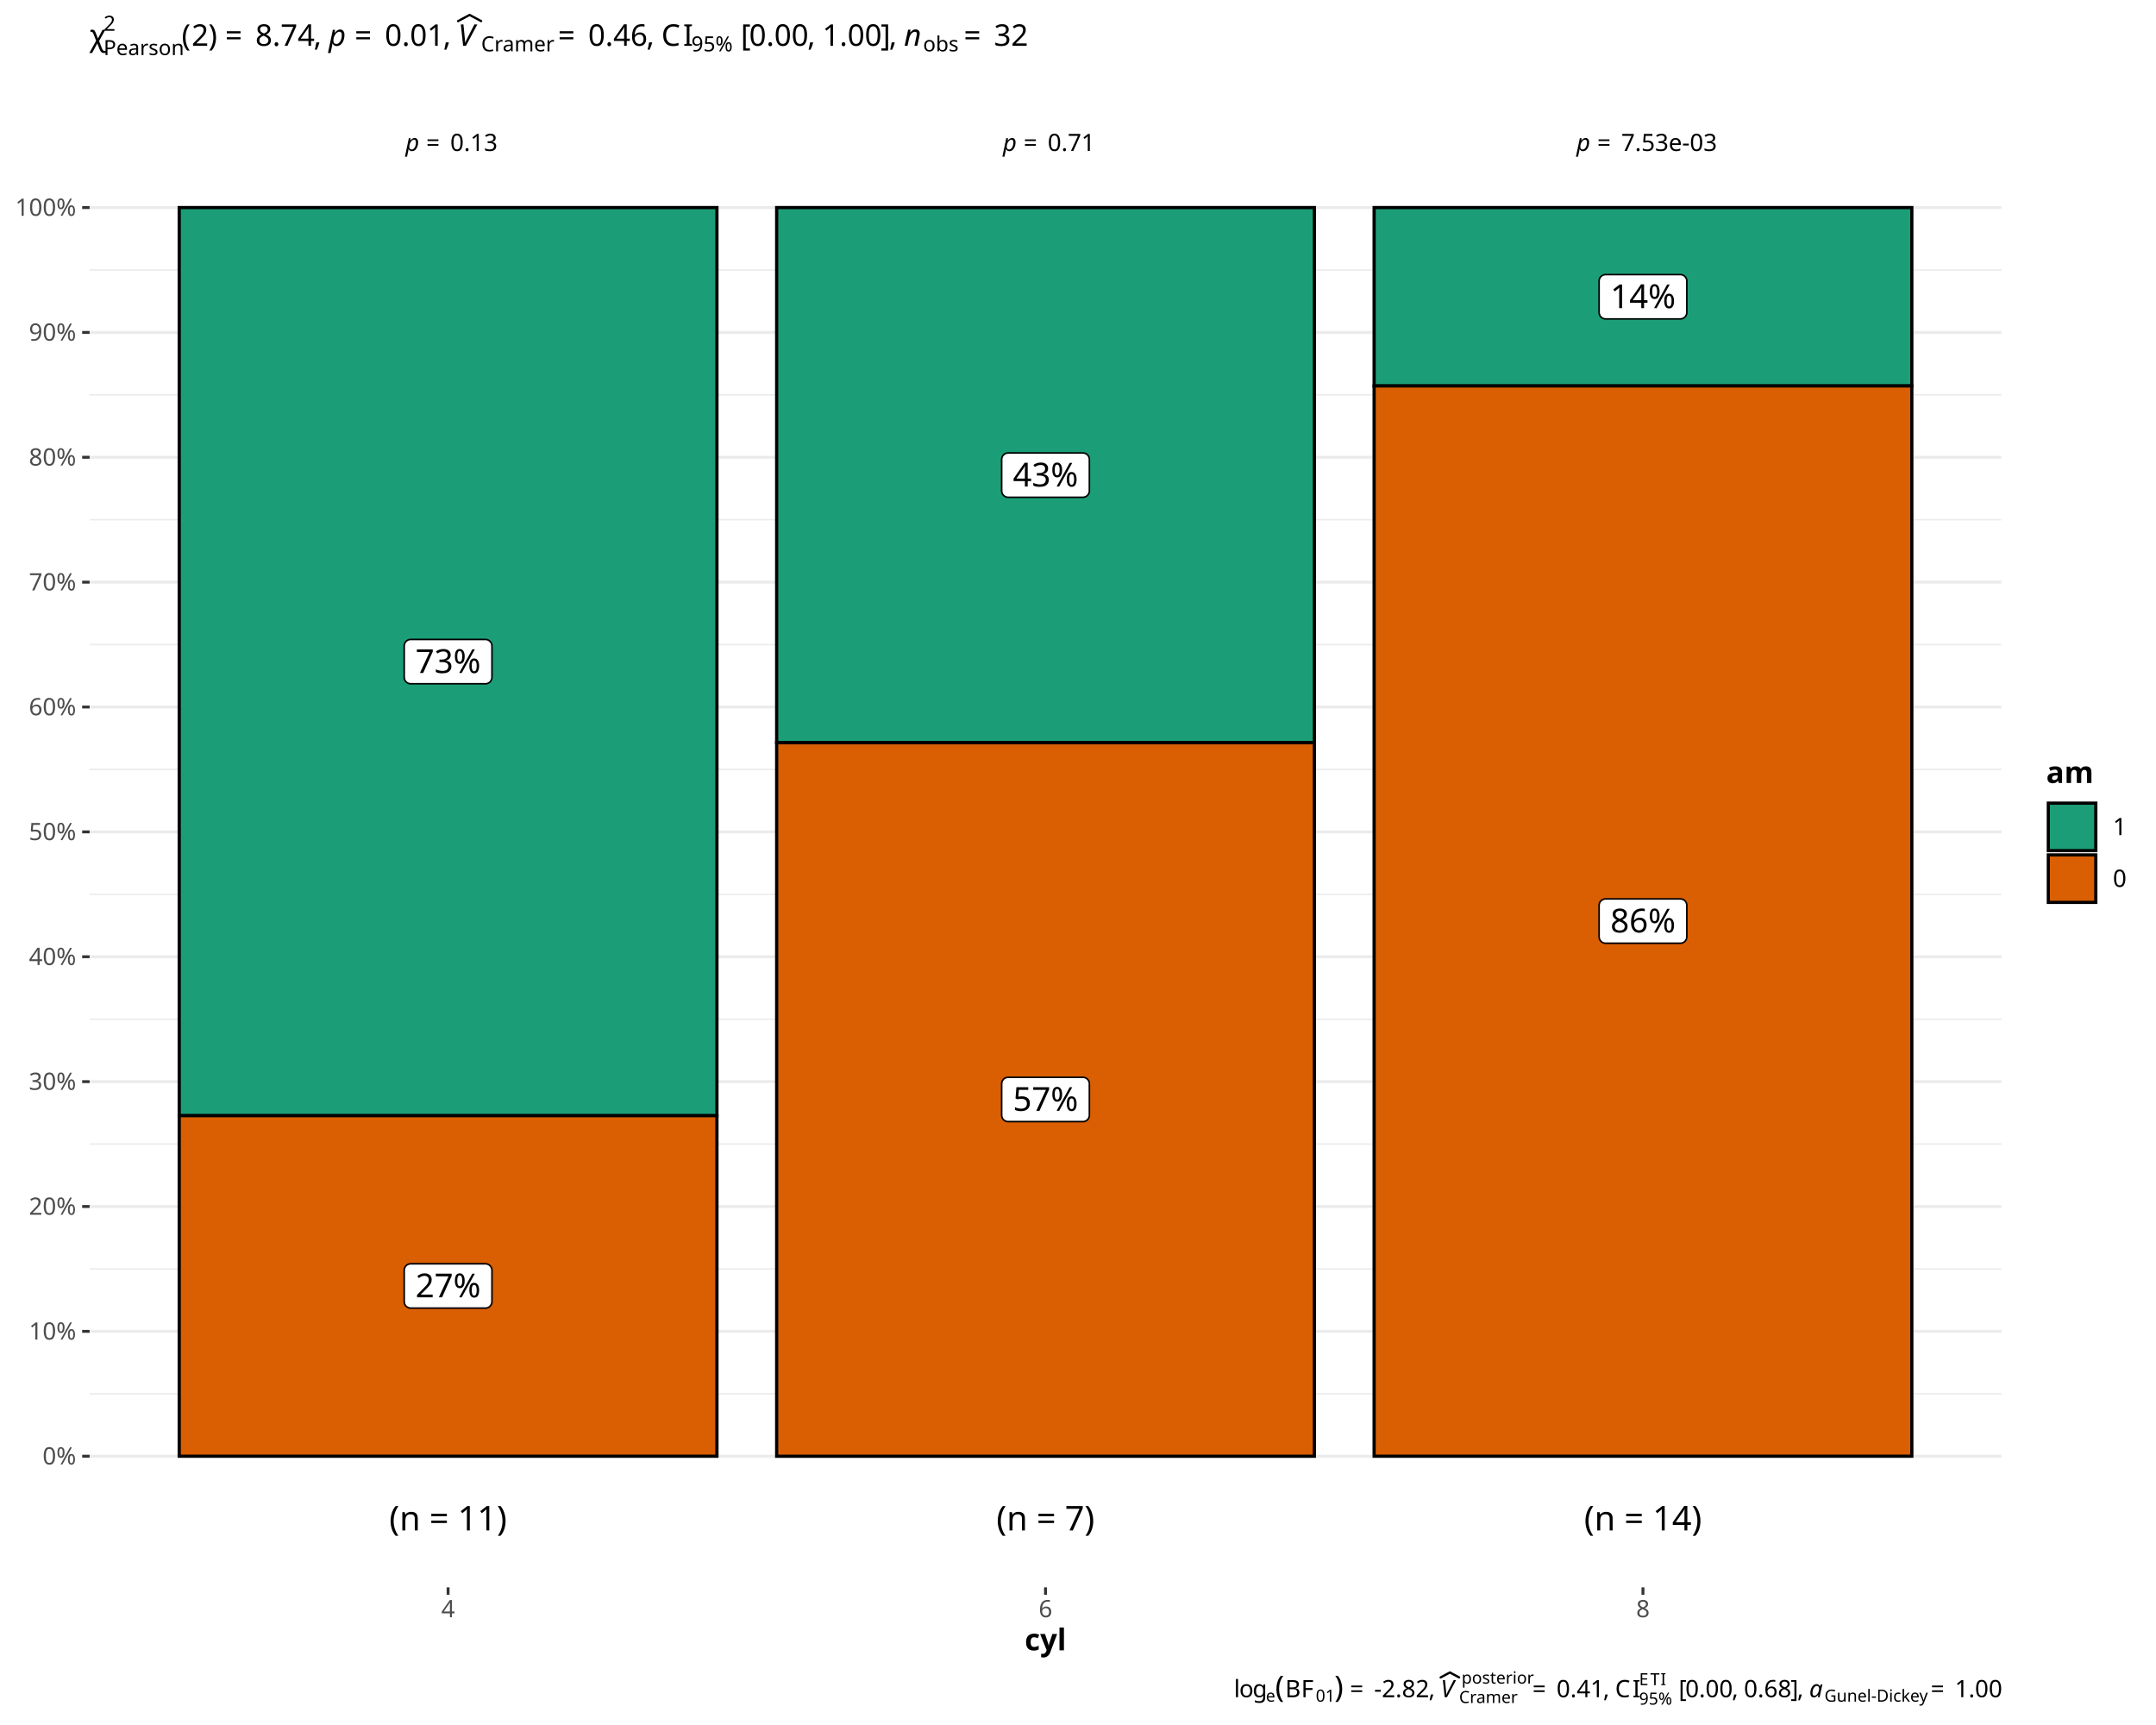
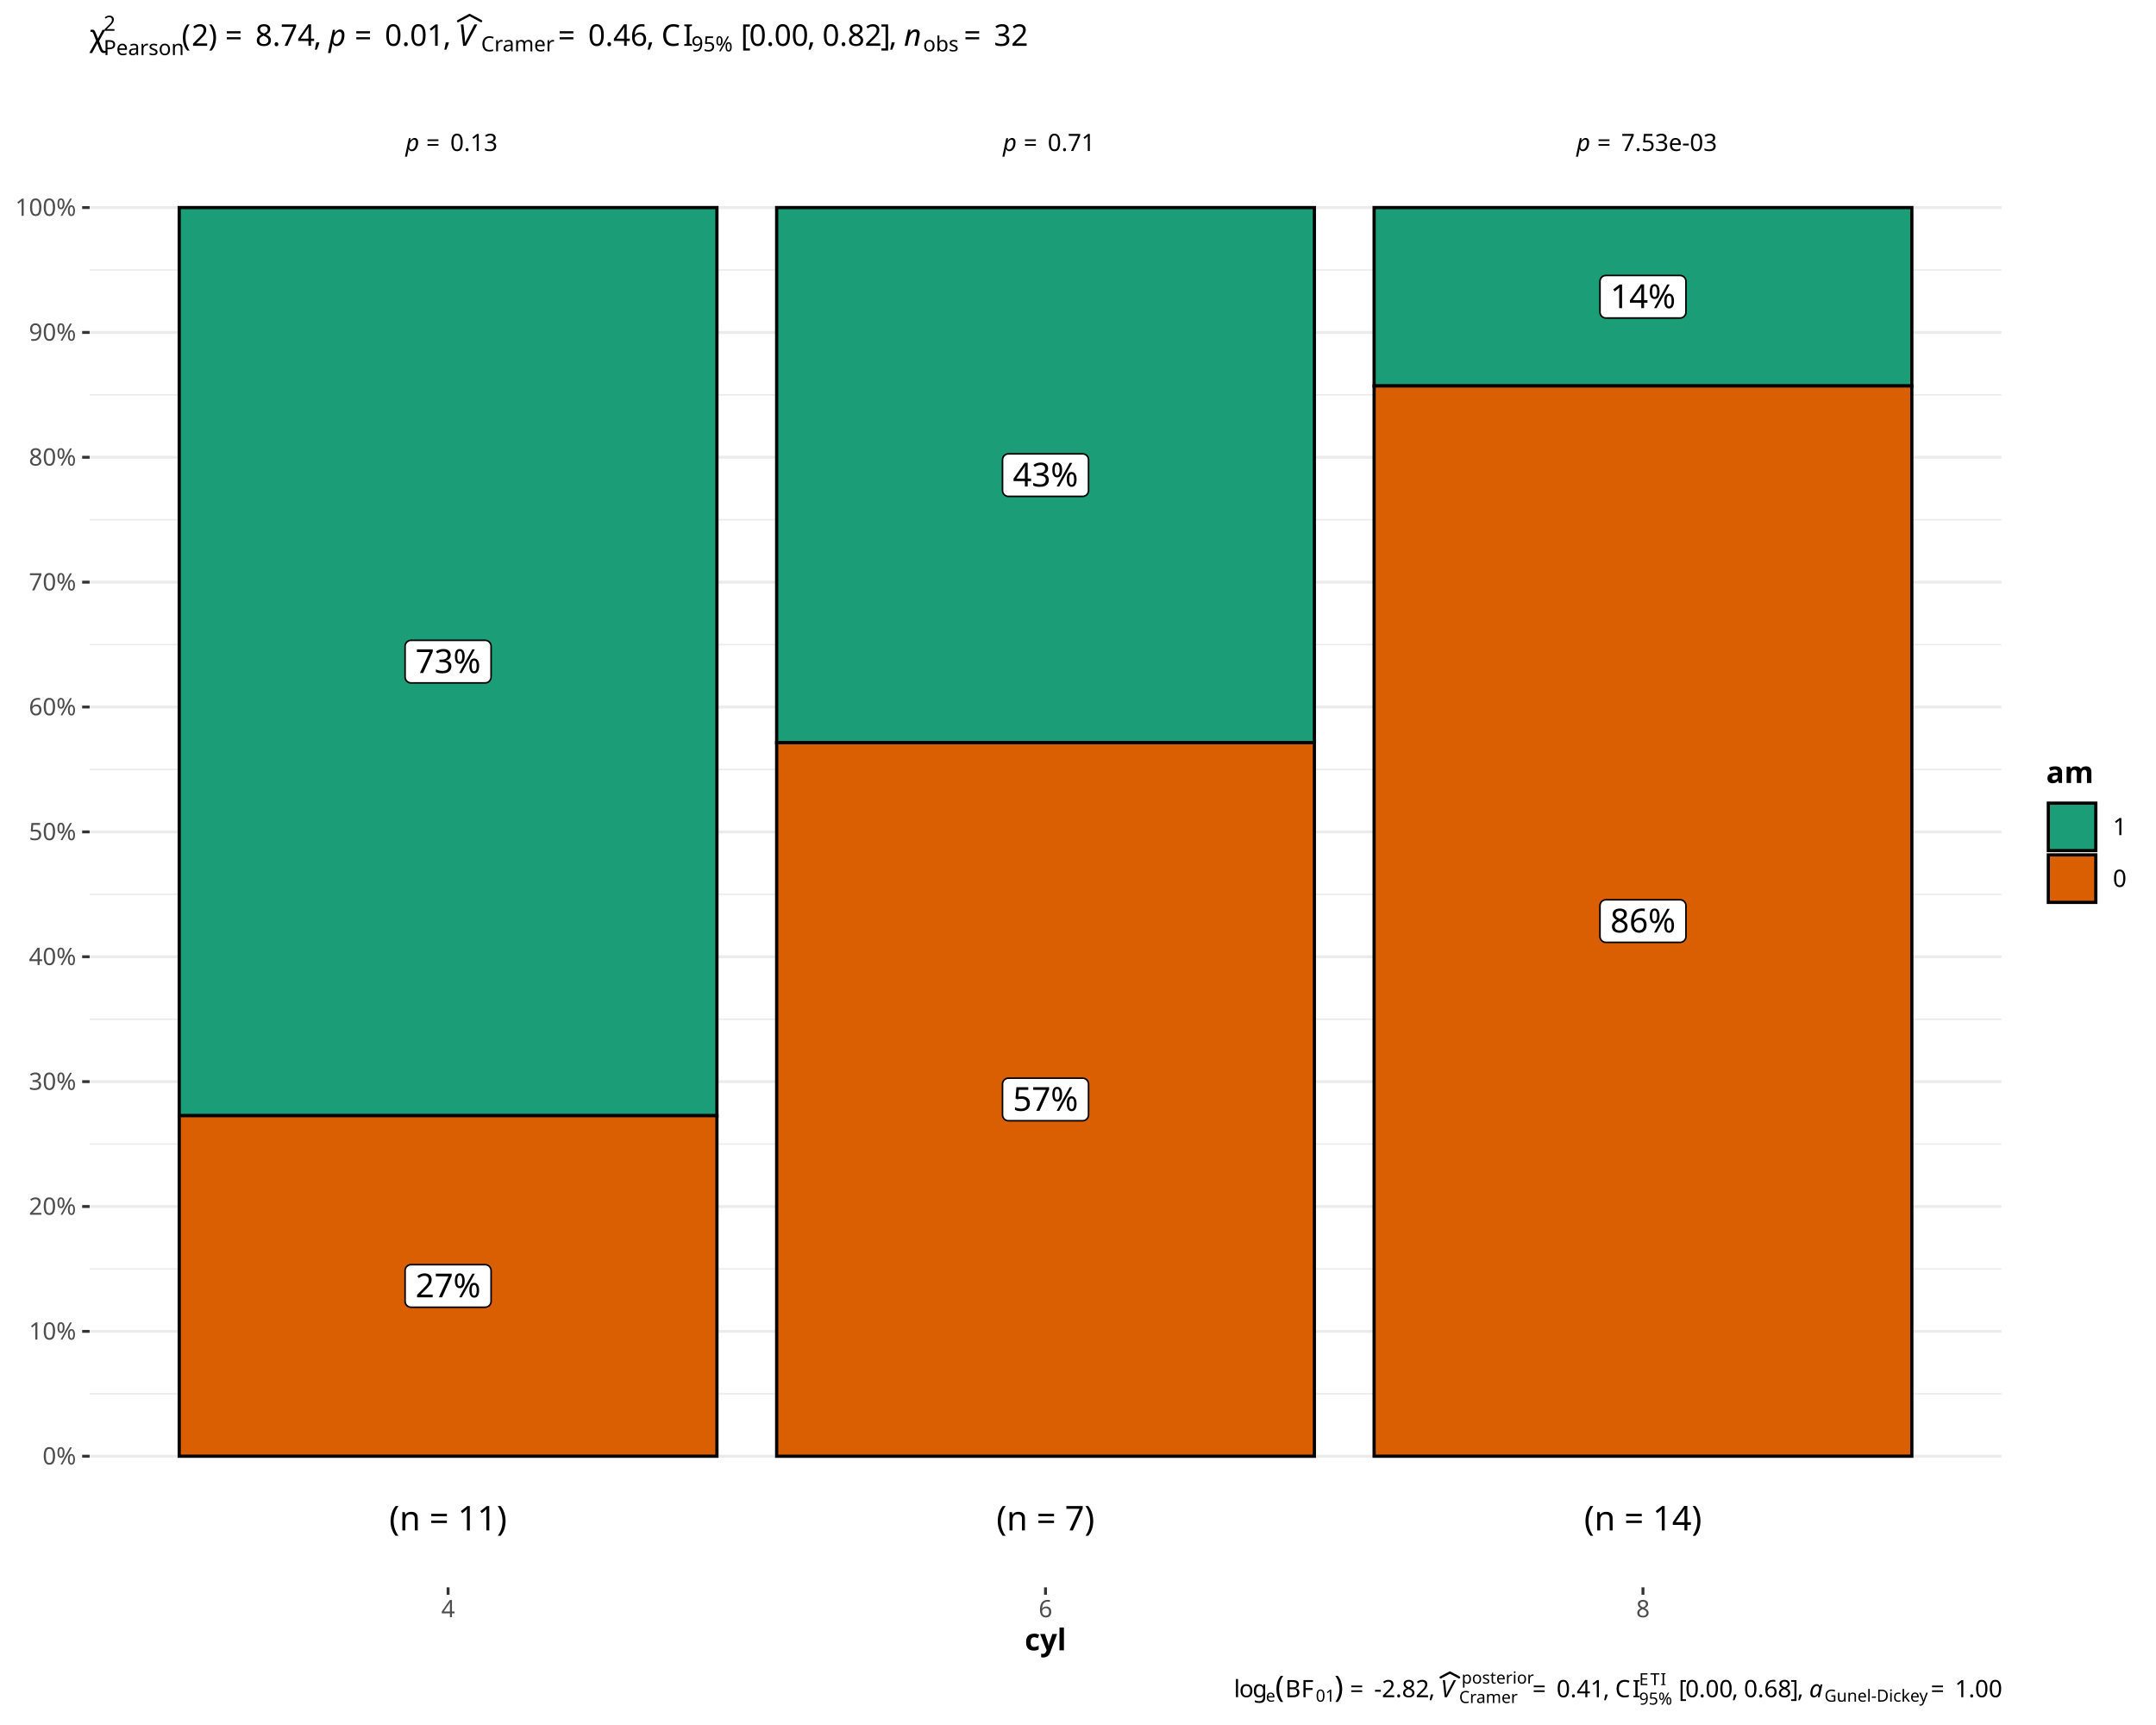
<svg xmlns="http://www.w3.org/2000/svg" class="svglite" data-engine-version="2.0" width="720.00pt" height="576.00pt" viewBox="0 0 720.00 576.00">
  <defs>
    <style type="text/css">
    .svglite line, .svglite polyline, .svglite polygon, .svglite path, .svglite rect, .svglite circle {
      fill: none;
      stroke: #000000;
      stroke-linecap: round;
      stroke-linejoin: round;
      stroke-miterlimit: 10.00;
    }
  </style>
  </defs>
  <rect width="100%" height="100%" style="stroke: none; fill: #FFFFFF;" />
  <defs>
    <clipPath id="cpMC4wMHw3MjAuMDB8MC4wMHw1NzYuMDA=">
      <rect x="0.00" y="0.00" width="720.00" height="576.00" />
    </clipPath>
  </defs>
  <g clip-path="url(#cpMC4wMHw3MjAuMDB8MC4wMHw1NzYuMDA=)">
    <rect x="0.00" y="0.00" width="720.00" height="576.00" style="stroke-width: 0.97; stroke: #FFFFFF; fill: #FFFFFF;" />
  </g>
  <defs>
    <clipPath id="cpMjkuOTN8NjY4LjM4fDI1LjUzfDUzMC4wMw==">
      <rect x="29.93" y="25.53" width="638.46" height="504.51" />
    </clipPath>
  </defs>
  <g clip-path="url(#cpMjkuOTN8NjY4LjM4fDI1LjUzfDUzMC4wMw==)">
    <rect x="29.93" y="25.53" width="638.46" height="504.51" style="stroke-width: 0.97; stroke: none; fill: #FFFFFF;" />
    <polyline points="29.93,465.40 668.38,465.40 " style="stroke-width: 0.48; stroke: #EBEBEB; stroke-linecap: butt;" />
    <polyline points="29.93,423.71 668.38,423.71 " style="stroke-width: 0.48; stroke: #EBEBEB; stroke-linecap: butt;" />
    <polyline points="29.93,382.02 668.38,382.02 " style="stroke-width: 0.48; stroke: #EBEBEB; stroke-linecap: butt;" />
    <polyline points="29.93,340.32 668.38,340.32 " style="stroke-width: 0.48; stroke: #EBEBEB; stroke-linecap: butt;" />
    <polyline points="29.93,298.63 668.38,298.63 " style="stroke-width: 0.48; stroke: #EBEBEB; stroke-linecap: butt;" />
    <polyline points="29.93,256.93 668.38,256.93 " style="stroke-width: 0.48; stroke: #EBEBEB; stroke-linecap: butt;" />
    <polyline points="29.93,215.24 668.38,215.24 " style="stroke-width: 0.48; stroke: #EBEBEB; stroke-linecap: butt;" />
    <polyline points="29.93,173.54 668.38,173.54 " style="stroke-width: 0.48; stroke: #EBEBEB; stroke-linecap: butt;" />
    <polyline points="29.93,131.85 668.38,131.85 " style="stroke-width: 0.48; stroke: #EBEBEB; stroke-linecap: butt;" />
    <polyline points="29.93,90.15 668.38,90.15 " style="stroke-width: 0.48; stroke: #EBEBEB; stroke-linecap: butt;" />
    <polyline points="29.93,486.25 668.38,486.25 " style="stroke-width: 0.97; stroke: #EBEBEB; stroke-linecap: butt;" />
    <polyline points="29.93,444.56 668.38,444.56 " style="stroke-width: 0.97; stroke: #EBEBEB; stroke-linecap: butt;" />
    <polyline points="29.93,402.86 668.38,402.86 " style="stroke-width: 0.97; stroke: #EBEBEB; stroke-linecap: butt;" />
    <polyline points="29.93,361.17 668.38,361.17 " style="stroke-width: 0.97; stroke: #EBEBEB; stroke-linecap: butt;" />
    <polyline points="29.93,319.47 668.38,319.47 " style="stroke-width: 0.97; stroke: #EBEBEB; stroke-linecap: butt;" />
    <polyline points="29.93,277.78 668.38,277.78 " style="stroke-width: 0.97; stroke: #EBEBEB; stroke-linecap: butt;" />
    <polyline points="29.93,236.08 668.38,236.08 " style="stroke-width: 0.97; stroke: #EBEBEB; stroke-linecap: butt;" />
    <polyline points="29.93,194.39 668.38,194.39 " style="stroke-width: 0.97; stroke: #EBEBEB; stroke-linecap: butt;" />
    <polyline points="29.93,152.69 668.38,152.69 " style="stroke-width: 0.97; stroke: #EBEBEB; stroke-linecap: butt;" />
    <polyline points="29.93,111.00 668.38,111.00 " style="stroke-width: 0.97; stroke: #EBEBEB; stroke-linecap: butt;" />
    <polyline points="29.93,69.31 668.38,69.31 " style="stroke-width: 0.97; stroke: #EBEBEB; stroke-linecap: butt;" />
    <rect x="59.85" y="69.31" width="179.57" height="303.23" style="stroke-width: 1.07; stroke-linecap: butt; stroke-linejoin: miter; fill: #1B9E77;" />
    <rect x="259.37" y="69.31" width="179.57" height="178.69" style="stroke-width: 1.07; stroke-linecap: butt; stroke-linejoin: miter; fill: #1B9E77;" />
    <rect x="458.89" y="69.31" width="179.57" height="59.56" style="stroke-width: 1.07; stroke-linecap: butt; stroke-linejoin: miter; fill: #1B9E77;" />
    <rect x="59.85" y="372.54" width="179.57" height="113.71" style="stroke-width: 1.07; stroke-linecap: butt; stroke-linejoin: miter; fill: #D95F02;" />
    <rect x="259.37" y="248.00" width="179.57" height="238.26" style="stroke-width: 1.07; stroke-linecap: butt; stroke-linejoin: miter; fill: #D95F02;" />
    <rect x="458.89" y="128.87" width="179.57" height="357.38" style="stroke-width: 1.07; stroke-linecap: butt; stroke-linejoin: miter; fill: #D95F02;" />
-     <polygon points="137.15,228.32 162.13,228.32 162.04,228.32 162.39,228.31 162.73,228.24 163.05,228.11 163.35,227.94 163.62,227.72 163.85,227.46 164.04,227.16 164.17,226.84 164.26,226.51 164.29,226.16 164.29,226.16 164.29,215.68 164.29,215.68 164.26,215.34 164.17,215.00 164.04,214.68 163.85,214.39 163.62,214.13 163.35,213.91 163.05,213.73 162.73,213.61 162.39,213.54 162.13,213.52 137.15,213.52 137.41,213.54 137.06,213.53 136.72,213.57 136.38,213.66 136.07,213.81 135.78,214.01 135.53,214.25 135.32,214.53 135.16,214.84 135.05,215.17 135.00,215.51 134.99,215.68 134.99,226.16 135.00,225.99 135.00,226.33 135.05,226.68 135.16,227.01 135.32,227.32 135.53,227.59 135.78,227.83 136.07,228.03 136.38,228.18 136.72,228.28 137.06,228.32 " style="stroke-width: 0.53; fill: #FFFFFF;" />
+     <polygon points="137.26,228.03 162.01,228.03 161.93,228.03 162.25,228.02 162.56,227.95 162.86,227.84 163.14,227.68 163.39,227.48 163.60,227.24 163.77,226.97 163.90,226.67 163.97,226.36 164.00,226.05 164.00,226.05 164.00,215.80 164.00,215.80 163.97,215.48 163.90,215.17 163.77,214.88 163.60,214.60 163.39,214.37 163.14,214.16 162.86,214.00 162.56,213.89 162.25,213.83 162.01,213.81 137.26,213.81 137.50,213.83 137.18,213.81 136.87,213.85 136.56,213.94 136.27,214.08 136.01,214.26 135.78,214.48 135.58,214.74 135.44,215.02 135.33,215.32 135.28,215.64 135.28,215.80 135.28,226.05 135.28,225.89 135.28,226.21 135.33,226.52 135.44,226.82 135.58,227.11 135.78,227.36 136.01,227.58 136.27,227.77 136.56,227.90 136.87,227.99 137.18,228.03 " style="stroke-width: 0.53; fill: #FFFFFF;" />
    <text x="149.64" y="224.72" text-anchor="middle" style="font-size: 11.04px; font-family: sans;" textLength="22.10px" lengthAdjust="spacingAndGlyphs">73%</text>
-     <polygon points="336.67,166.05 361.64,166.05 361.56,166.05 361.90,166.03 362.24,165.96 362.57,165.84 362.87,165.67 363.14,165.45 363.37,165.19 363.56,164.89 363.69,164.57 363.78,164.24 363.80,163.89 363.80,163.89 363.80,153.41 363.80,153.41 363.78,153.07 363.69,152.73 363.56,152.41 363.37,152.11 363.14,151.85 362.87,151.63 362.57,151.46 362.24,151.34 361.90,151.27 361.64,151.25 336.67,151.25 336.93,151.27 336.58,151.25 336.23,151.30 335.90,151.39 335.59,151.54 335.30,151.74 335.05,151.98 334.84,152.26 334.68,152.57 334.57,152.90 334.51,153.24 334.51,153.41 334.51,163.89 334.51,163.72 334.51,164.06 334.57,164.41 334.68,164.74 334.84,165.04 335.05,165.32 335.30,165.56 335.59,165.76 335.90,165.91 336.23,166.01 336.58,166.05 " style="stroke-width: 0.53; fill: #FFFFFF;" />
+     <polygon points="336.78,165.76 361.53,165.76 361.45,165.76 361.77,165.75 362.08,165.68 362.38,165.57 362.66,165.41 362.90,165.21 363.12,164.97 363.29,164.70 363.41,164.40 363.49,164.09 363.52,163.77 363.52,163.77 363.52,153.53 363.52,153.53 363.49,153.21 363.41,152.90 363.29,152.60 363.12,152.33 362.90,152.09 362.66,151.89 362.38,151.73 362.08,151.62 361.77,151.55 361.53,151.54 336.78,151.54 337.02,151.55 336.70,151.54 336.38,151.58 336.08,151.67 335.79,151.81 335.52,151.99 335.29,152.21 335.10,152.47 334.95,152.75 334.85,153.05 334.80,153.37 334.79,153.53 334.79,163.77 334.80,163.61 334.80,163.93 334.85,164.25 334.95,164.55 335.10,164.84 335.29,165.09 335.52,165.31 335.79,165.50 336.08,165.63 336.38,165.72 336.70,165.76 " style="stroke-width: 0.53; fill: #FFFFFF;" />
    <text x="349.15" y="162.45" text-anchor="middle" style="font-size: 11.04px; font-family: sans;" textLength="22.10px" lengthAdjust="spacingAndGlyphs">43%</text>
-     <polygon points="536.18,106.49 561.16,106.49 561.07,106.48 561.42,106.47 561.76,106.40 562.09,106.28 562.39,106.10 562.66,105.88 562.89,105.62 563.07,105.33 563.21,105.01 563.29,104.67 563.32,104.33 563.32,104.33 563.32,93.85 563.32,93.85 563.29,93.50 563.21,93.16 563.07,92.84 562.89,92.55 562.66,92.29 562.39,92.07 562.09,91.90 561.76,91.77 561.42,91.70 561.16,91.69 536.18,91.69 536.44,91.70 536.10,91.69 535.75,91.73 535.42,91.83 535.10,91.98 534.82,92.18 534.57,92.42 534.36,92.69 534.20,93.00 534.09,93.33 534.03,93.67 534.02,93.85 534.02,104.33 534.03,104.15 534.03,104.50 534.09,104.84 534.20,105.17 534.36,105.48 534.57,105.76 534.82,106.00 535.10,106.20 535.42,106.35 535.75,106.44 536.10,106.48 " style="stroke-width: 0.53; fill: #FFFFFF;" />
+     <polygon points="536.30,106.20 561.05,106.20 560.97,106.20 561.28,106.18 561.60,106.12 561.90,106.01 562.17,105.85 562.42,105.64 562.63,105.40 562.80,105.13 562.93,104.84 563.01,104.53 563.03,104.21 563.03,104.21 563.03,93.96 563.03,93.96 563.01,93.64 562.93,93.33 562.80,93.04 562.63,92.77 562.42,92.53 562.17,92.33 561.90,92.17 561.60,92.05 561.28,91.99 561.05,91.98 536.30,91.98 536.54,91.99 536.22,91.98 535.90,92.02 535.59,92.11 535.31,92.24 535.04,92.42 534.81,92.65 534.62,92.90 534.47,93.18 534.37,93.49 534.32,93.80 534.31,93.96 534.31,104.21 534.32,104.05 534.32,104.37 534.37,104.69 534.47,104.99 534.62,105.27 534.81,105.53 535.04,105.75 535.31,105.93 535.59,106.07 535.90,106.16 536.22,106.20 " style="stroke-width: 0.53; fill: #FFFFFF;" />
    <text x="548.67" y="102.89" text-anchor="middle" style="font-size: 11.04px; font-family: sans;" textLength="22.10px" lengthAdjust="spacingAndGlyphs">14%</text>
-     <polygon points="137.15,436.79 162.13,436.79 162.04,436.79 162.39,436.78 162.73,436.71 163.05,436.59 163.35,436.41 163.62,436.19 163.85,435.93 164.04,435.64 164.17,435.32 164.26,434.98 164.29,434.63 164.29,434.63 164.29,424.16 164.29,424.16 164.26,423.81 164.17,423.47 164.04,423.15 163.85,422.86 163.62,422.60 163.35,422.38 163.05,422.21 162.73,422.08 162.39,422.01 162.13,422.00 137.15,422.00 137.41,422.01 137.06,422.00 136.72,422.04 136.38,422.14 136.07,422.29 135.78,422.48 135.53,422.72 135.32,423.00 135.16,423.31 135.05,423.64 135.00,423.98 134.99,424.16 134.99,434.63 135.00,434.46 135.00,434.81 135.05,435.15 135.16,435.48 135.32,435.79 135.53,436.07 135.78,436.31 136.07,436.50 136.38,436.65 136.72,436.75 137.06,436.79 " style="stroke-width: 0.53; fill: #FFFFFF;" />
+     <polygon points="137.26,436.51 162.01,436.51 161.93,436.50 162.25,436.49 162.56,436.43 162.86,436.31 163.14,436.15 163.39,435.95 163.60,435.71 163.77,435.44 163.90,435.15 163.97,434.84 164.00,434.52 164.00,434.52 164.00,424.27 164.00,424.27 163.97,423.95 163.90,423.64 163.77,423.35 163.60,423.08 163.39,422.84 163.14,422.64 162.86,422.48 162.56,422.36 162.25,422.30 162.01,422.28 137.26,422.28 137.50,422.30 137.18,422.29 136.87,422.32 136.56,422.41 136.27,422.55 136.01,422.73 135.78,422.95 135.58,423.21 135.44,423.49 135.33,423.80 135.28,424.11 135.28,424.27 135.28,434.52 135.28,434.36 135.28,434.68 135.33,434.99 135.44,435.30 135.58,435.58 135.78,435.84 136.01,436.06 136.27,436.24 136.56,436.38 136.87,436.47 137.18,436.50 " style="stroke-width: 0.53; fill: #FFFFFF;" />
    <text x="149.64" y="433.19" text-anchor="middle" style="font-size: 11.04px; font-family: sans;" textLength="22.10px" lengthAdjust="spacingAndGlyphs">27%</text>
-     <polygon points="336.67,374.52 361.64,374.52 361.56,374.52 361.90,374.51 362.24,374.44 362.57,374.31 362.87,374.14 363.14,373.92 363.37,373.66 363.56,373.37 363.69,373.05 363.78,372.71 363.80,372.36 363.80,372.36 363.80,361.89 363.80,361.89 363.78,361.54 363.69,361.20 363.56,360.88 363.37,360.59 363.14,360.33 362.87,360.11 362.57,359.93 362.24,359.81 361.90,359.74 361.64,359.73 336.67,359.73 336.93,359.74 336.58,359.73 336.23,359.77 335.90,359.87 335.59,360.01 335.30,360.21 335.05,360.45 334.84,360.73 334.68,361.04 334.57,361.37 334.51,361.71 334.51,361.89 334.51,372.36 334.51,372.19 334.51,372.54 334.57,372.88 334.68,373.21 334.84,373.52 335.05,373.80 335.30,374.04 335.59,374.23 335.90,374.38 336.23,374.48 336.58,374.52 " style="stroke-width: 0.53; fill: #FFFFFF;" />
+     <polygon points="336.78,374.23 361.53,374.23 361.45,374.23 361.77,374.22 362.08,374.16 362.38,374.04 362.66,373.88 362.90,373.68 363.12,373.44 363.29,373.17 363.41,372.88 363.49,372.57 363.52,372.25 363.52,372.25 363.52,362.00 363.52,362.00 363.49,361.68 363.41,361.37 363.29,361.08 363.12,360.81 362.90,360.57 362.66,360.37 362.38,360.21 362.08,360.09 361.77,360.03 361.53,360.01 336.78,360.01 337.02,360.03 336.70,360.02 336.38,360.05 336.08,360.14 335.79,360.28 335.52,360.46 335.29,360.68 335.10,360.94 334.95,361.22 334.85,361.53 334.80,361.84 334.79,362.00 334.79,372.25 334.80,372.09 334.80,372.41 334.85,372.72 334.95,373.03 335.10,373.31 335.29,373.57 335.52,373.79 335.79,373.97 336.08,374.11 336.38,374.19 336.70,374.23 " style="stroke-width: 0.53; fill: #FFFFFF;" />
    <text x="349.15" y="370.92" text-anchor="middle" style="font-size: 11.04px; font-family: sans;" textLength="22.10px" lengthAdjust="spacingAndGlyphs">57%</text>
-     <polygon points="536.18,314.96 561.16,314.96 561.07,314.96 561.42,314.94 561.76,314.87 562.09,314.75 562.39,314.58 562.66,314.36 562.89,314.10 563.07,313.80 563.21,313.48 563.29,313.15 563.32,312.80 563.32,312.80 563.32,302.32 563.32,302.32 563.29,301.98 563.21,301.64 563.07,301.32 562.89,301.02 562.66,300.76 562.39,300.54 562.09,300.37 561.76,300.25 561.42,300.18 561.16,300.16 536.18,300.16 536.44,300.18 536.10,300.16 535.75,300.21 535.42,300.30 535.10,300.45 534.82,300.65 534.57,300.89 534.36,301.17 534.20,301.47 534.09,301.80 534.03,302.15 534.02,302.32 534.02,312.80 534.03,312.63 534.03,312.97 534.09,313.32 534.20,313.65 534.36,313.95 534.57,314.23 534.82,314.47 535.10,314.67 535.42,314.82 535.75,314.92 536.10,314.96 " style="stroke-width: 0.53; fill: #FFFFFF;" />
+     <polygon points="536.30,314.67 561.05,314.67 560.97,314.67 561.28,314.66 561.60,314.59 561.90,314.48 562.17,314.32 562.42,314.12 562.63,313.88 562.80,313.61 562.93,313.31 563.01,313.00 563.03,312.68 563.03,312.68 563.03,302.44 563.03,302.44 563.01,302.12 562.93,301.81 562.80,301.51 562.63,301.24 562.42,301.00 562.17,300.80 561.90,300.64 561.60,300.53 561.28,300.46 561.05,300.45 536.30,300.45 536.54,300.46 536.22,300.45 535.90,300.49 535.59,300.58 535.31,300.72 535.04,300.90 534.81,301.12 534.62,301.37 534.47,301.66 534.37,301.96 534.32,302.28 534.31,302.44 534.31,312.68 534.32,312.52 534.32,312.84 534.37,313.16 534.47,313.46 534.62,313.75 534.81,314.00 535.04,314.22 535.31,314.40 535.59,314.54 535.90,314.63 536.22,314.67 " style="stroke-width: 0.53; fill: #FFFFFF;" />
    <text x="548.67" y="311.36" text-anchor="middle" style="font-size: 11.04px; font-family: sans;" textLength="22.10px" lengthAdjust="spacingAndGlyphs">86%</text>
    <text x="524.48" y="50.41" style="font-size: 7.97px; font-family: sans;" textLength="1.99px" lengthAdjust="spacingAndGlyphs"> </text>
    <text x="526.47" y="50.41" style="font-size: 7.97px; font-style: italic; font-family: sans;" textLength="4.43px" lengthAdjust="spacingAndGlyphs">p</text>
    <text x="533.39" y="50.41" style="font-size: 7.97px; font-family: sans;" textLength="6.19px" lengthAdjust="spacingAndGlyphs">=</text>
    <text x="541.42" y="50.41" style="font-size: 7.97px; font-family: sans;" textLength="31.45px" lengthAdjust="spacingAndGlyphs">7.53e-03</text>
    <text x="332.93" y="50.41" style="font-size: 7.97px; font-family: sans;" textLength="1.99px" lengthAdjust="spacingAndGlyphs"> </text>
    <text x="334.92" y="50.41" style="font-size: 7.97px; font-style: italic; font-family: sans;" textLength="4.43px" lengthAdjust="spacingAndGlyphs">p</text>
    <text x="341.84" y="50.41" style="font-size: 7.97px; font-family: sans;" textLength="6.19px" lengthAdjust="spacingAndGlyphs">=</text>
    <text x="349.87" y="50.41" style="font-size: 7.97px; font-family: sans;" textLength="15.51px" lengthAdjust="spacingAndGlyphs">0.71</text>
    <text x="133.41" y="50.41" style="font-size: 7.97px; font-family: sans;" textLength="1.99px" lengthAdjust="spacingAndGlyphs"> </text>
    <text x="135.41" y="50.41" style="font-size: 7.97px; font-style: italic; font-family: sans;" textLength="4.43px" lengthAdjust="spacingAndGlyphs">p</text>
    <text x="142.32" y="50.41" style="font-size: 7.97px; font-family: sans;" textLength="6.19px" lengthAdjust="spacingAndGlyphs">=</text>
    <text x="150.35" y="50.41" style="font-size: 7.97px; font-family: sans;" textLength="15.51px" lengthAdjust="spacingAndGlyphs">0.13</text>
    <text x="548.67" y="511.02" text-anchor="middle" style="font-size: 11.38px; font-family: sans;" textLength="39.54px" lengthAdjust="spacingAndGlyphs">(n = 14)</text>
    <text x="349.15" y="511.02" text-anchor="middle" style="font-size: 11.38px; font-family: sans;" textLength="33.21px" lengthAdjust="spacingAndGlyphs">(n = 7)</text>
    <text x="149.64" y="511.02" text-anchor="middle" style="font-size: 11.38px; font-family: sans;" textLength="39.54px" lengthAdjust="spacingAndGlyphs">(n = 11)</text>
  </g>
  <g clip-path="url(#cpMC4wMHw3MjAuMDB8MC4wMHw1NzYuMDA=)">
    <text x="25.44" y="489.00" text-anchor="end" style="font-size: 8.00px; fill: #4D4D4D; font-family: sans;" textLength="11.56px" lengthAdjust="spacingAndGlyphs">0%</text>
    <text x="25.44" y="447.31" text-anchor="end" style="font-size: 8.00px; fill: #4D4D4D; font-family: sans;" textLength="16.01px" lengthAdjust="spacingAndGlyphs">10%</text>
    <text x="25.44" y="405.62" text-anchor="end" style="font-size: 8.00px; fill: #4D4D4D; font-family: sans;" textLength="16.01px" lengthAdjust="spacingAndGlyphs">20%</text>
    <text x="25.44" y="363.92" text-anchor="end" style="font-size: 8.00px; fill: #4D4D4D; font-family: sans;" textLength="16.01px" lengthAdjust="spacingAndGlyphs">30%</text>
    <text x="25.44" y="322.23" text-anchor="end" style="font-size: 8.00px; fill: #4D4D4D; font-family: sans;" textLength="16.01px" lengthAdjust="spacingAndGlyphs">40%</text>
    <text x="25.44" y="280.53" text-anchor="end" style="font-size: 8.00px; fill: #4D4D4D; font-family: sans;" textLength="16.01px" lengthAdjust="spacingAndGlyphs">50%</text>
    <text x="25.44" y="238.84" text-anchor="end" style="font-size: 8.00px; fill: #4D4D4D; font-family: sans;" textLength="16.01px" lengthAdjust="spacingAndGlyphs">60%</text>
    <text x="25.44" y="197.14" text-anchor="end" style="font-size: 8.00px; fill: #4D4D4D; font-family: sans;" textLength="16.01px" lengthAdjust="spacingAndGlyphs">70%</text>
    <text x="25.44" y="155.45" text-anchor="end" style="font-size: 8.00px; fill: #4D4D4D; font-family: sans;" textLength="16.01px" lengthAdjust="spacingAndGlyphs">80%</text>
    <text x="25.44" y="113.75" text-anchor="end" style="font-size: 8.00px; fill: #4D4D4D; font-family: sans;" textLength="16.01px" lengthAdjust="spacingAndGlyphs">90%</text>
    <text x="25.44" y="72.06" text-anchor="end" style="font-size: 8.00px; fill: #4D4D4D; font-family: sans;" textLength="20.46px" lengthAdjust="spacingAndGlyphs">100%</text>
    <polyline points="27.44,486.25 29.93,486.25 " style="stroke-width: 0.97; stroke: #333333; stroke-linecap: butt;" />
    <polyline points="27.44,444.56 29.93,444.56 " style="stroke-width: 0.97; stroke: #333333; stroke-linecap: butt;" />
    <polyline points="27.44,402.86 29.93,402.86 " style="stroke-width: 0.97; stroke: #333333; stroke-linecap: butt;" />
    <polyline points="27.44,361.17 29.93,361.17 " style="stroke-width: 0.97; stroke: #333333; stroke-linecap: butt;" />
    <polyline points="27.44,319.47 29.93,319.47 " style="stroke-width: 0.97; stroke: #333333; stroke-linecap: butt;" />
    <polyline points="27.44,277.78 29.93,277.78 " style="stroke-width: 0.97; stroke: #333333; stroke-linecap: butt;" />
    <polyline points="27.44,236.08 29.93,236.08 " style="stroke-width: 0.97; stroke: #333333; stroke-linecap: butt;" />
    <polyline points="27.44,194.39 29.93,194.39 " style="stroke-width: 0.97; stroke: #333333; stroke-linecap: butt;" />
    <polyline points="27.44,152.69 29.93,152.69 " style="stroke-width: 0.97; stroke: #333333; stroke-linecap: butt;" />
    <polyline points="27.44,111.00 29.93,111.00 " style="stroke-width: 0.97; stroke: #333333; stroke-linecap: butt;" />
    <polyline points="27.44,69.31 29.93,69.31 " style="stroke-width: 0.97; stroke: #333333; stroke-linecap: butt;" />
    <polyline points="149.64,532.52 149.64,530.03 " style="stroke-width: 0.97; stroke: #333333; stroke-linecap: butt;" />
    <polyline points="349.15,532.52 349.15,530.03 " style="stroke-width: 0.97; stroke: #333333; stroke-linecap: butt;" />
    <polyline points="548.67,532.52 548.67,530.03 " style="stroke-width: 0.97; stroke: #333333; stroke-linecap: butt;" />
    <text x="149.64" y="540.02" text-anchor="middle" style="font-size: 8.00px; fill: #4D4D4D; font-family: sans;" textLength="4.45px" lengthAdjust="spacingAndGlyphs">4</text>
    <text x="349.15" y="540.02" text-anchor="middle" style="font-size: 8.00px; fill: #4D4D4D; font-family: sans;" textLength="4.45px" lengthAdjust="spacingAndGlyphs">6</text>
    <text x="548.67" y="540.02" text-anchor="middle" style="font-size: 8.00px; fill: #4D4D4D; font-family: sans;" textLength="4.45px" lengthAdjust="spacingAndGlyphs">8</text>
    <text x="349.15" y="551.05" text-anchor="middle" style="font-size: 10.00px; font-weight: bold; font-family: sans;" textLength="12.23px" lengthAdjust="spacingAndGlyphs">cyl</text>
    <rect x="678.35" y="248.55" width="36.67" height="58.46" style="stroke-width: 0.97; stroke: none; fill: #FFFFFF;" />
    <text x="683.33" y="261.45" style="font-size: 10.00px; font-weight: bold; font-family: sans;" textLength="13.90px" lengthAdjust="spacingAndGlyphs">am</text>
    <rect x="683.33" y="267.47" width="17.28" height="17.28" style="stroke-width: 0.97; stroke: none; fill: #FFFFFF;" />
    <rect x="684.04" y="268.18" width="15.86" height="15.86" style="stroke-width: 1.07; stroke-linecap: butt; stroke-linejoin: miter; fill: #1B9E77;" />
    <rect x="683.33" y="284.75" width="17.28" height="17.28" style="stroke-width: 0.97; stroke: none; fill: #FFFFFF;" />
    <rect x="684.04" y="285.46" width="15.86" height="15.86" style="stroke-width: 1.07; stroke-linecap: butt; stroke-linejoin: miter; fill: #D95F02;" />
    <text x="705.59" y="278.86" style="font-size: 8.00px; font-family: sans;" textLength="4.45px" lengthAdjust="spacingAndGlyphs">1</text>
    <text x="705.59" y="296.14" style="font-size: 8.00px; font-family: sans;" textLength="4.45px" lengthAdjust="spacingAndGlyphs">0</text>
    <text x="29.93" y="15.30" style="font-size: 10.00px; font-family: sans;" textLength="4.65px" lengthAdjust="spacingAndGlyphs">χ</text>
    <text x="34.58" y="18.40" style="font-size: 7.00px; font-family: sans;" textLength="26.08px" lengthAdjust="spacingAndGlyphs">Pearson</text>
    <text x="34.58" y="10.28" style="font-size: 7.00px; font-family: sans;" textLength="3.89px" lengthAdjust="spacingAndGlyphs">2</text>
    <text x="60.65" y="15.30" style="font-size: 10.00px; font-family: sans;" textLength="3.33px" lengthAdjust="spacingAndGlyphs">(</text>
    <text x="63.98" y="15.30" style="font-size: 10.00px; font-family: sans;" textLength="5.56px" lengthAdjust="spacingAndGlyphs">2</text>
    <text x="69.55" y="15.30" style="font-size: 10.00px; font-family: sans;" textLength="3.33px" lengthAdjust="spacingAndGlyphs">)</text>
    <text x="75.19" y="15.30" style="font-size: 10.00px; font-family: sans;" textLength="7.76px" lengthAdjust="spacingAndGlyphs">=</text>
    <text x="85.27" y="15.30" style="font-size: 10.00px; font-family: sans;" textLength="19.46px" lengthAdjust="spacingAndGlyphs">8.74</text>
    <text x="104.73" y="15.30" style="font-size: 10.00px; font-family: sans;" textLength="2.50px" lengthAdjust="spacingAndGlyphs">,</text>
    <text x="107.24" y="15.30" style="font-size: 10.00px; font-family: sans;" textLength="2.50px" lengthAdjust="spacingAndGlyphs"> </text>
    <text x="109.74" y="15.30" style="font-size: 10.00px; font-style: italic; font-family: sans;" textLength="5.56px" lengthAdjust="spacingAndGlyphs">p</text>
    <text x="118.42" y="15.30" style="font-size: 10.00px; font-family: sans;" textLength="7.76px" lengthAdjust="spacingAndGlyphs">=</text>
    <text x="128.50" y="15.30" style="font-size: 10.00px; font-family: sans;" textLength="19.46px" lengthAdjust="spacingAndGlyphs">0.01</text>
    <text x="147.97" y="15.30" style="font-size: 10.00px; font-family: sans;" textLength="2.50px" lengthAdjust="spacingAndGlyphs">,</text>
    <text x="150.47" y="15.30" style="font-size: 10.00px; font-family: sans;" textLength="2.50px" lengthAdjust="spacingAndGlyphs"> </text>
    <text x="152.97" y="15.30" style="font-size: 10.00px; font-style: italic; font-family: sans;" textLength="6.67px" lengthAdjust="spacingAndGlyphs">V</text>
    <polyline points="152.97,7.05 156.82,4.98 160.67,7.05 " style="stroke-width: 0.75;" />
    <text x="160.67" y="17.15" style="font-size: 7.00px; font-family: sans;" textLength="23.34px" lengthAdjust="spacingAndGlyphs">Cramer</text>
    <text x="186.33" y="15.30" style="font-size: 10.00px; font-family: sans;" textLength="7.76px" lengthAdjust="spacingAndGlyphs">=</text>
    <text x="196.41" y="15.30" style="font-size: 10.00px; font-family: sans;" textLength="19.46px" lengthAdjust="spacingAndGlyphs">0.46</text>
    <text x="215.87" y="15.30" style="font-size: 10.00px; font-family: sans;" textLength="2.50px" lengthAdjust="spacingAndGlyphs">,</text>
    <text x="218.37" y="15.30" style="font-size: 10.00px; font-family: sans;" textLength="2.50px" lengthAdjust="spacingAndGlyphs"> </text>
    <text x="220.87" y="15.30" style="font-size: 10.00px; font-family: sans;" textLength="7.22px" lengthAdjust="spacingAndGlyphs">C</text>
    <text x="228.10" y="15.30" style="font-size: 10.00px; font-family: sans;" textLength="2.78px" lengthAdjust="spacingAndGlyphs">I</text>
    <text x="230.88" y="17.15" style="font-size: 7.00px; font-family: sans;" textLength="14.01px" lengthAdjust="spacingAndGlyphs">95%</text>
    <text x="244.89" y="15.30" style="font-size: 10.00px; font-family: sans;" textLength="2.50px" lengthAdjust="spacingAndGlyphs"> </text>
    <text x="247.39" y="15.30" style="font-size: 10.00px; font-family: sans;" textLength="2.78px" lengthAdjust="spacingAndGlyphs">[</text>
    <text x="250.17" y="15.30" style="font-size: 10.00px; font-family: sans;" textLength="19.46px" lengthAdjust="spacingAndGlyphs">0.00</text>
    <text x="269.63" y="15.30" style="font-size: 10.00px; font-family: sans;" textLength="2.50px" lengthAdjust="spacingAndGlyphs">,</text>
    <text x="272.13" y="15.30" style="font-size: 10.00px; font-family: sans;" textLength="2.50px" lengthAdjust="spacingAndGlyphs"> </text>
-     <text x="274.64" y="15.30" style="font-size: 10.00px; font-family: sans;" textLength="19.46px" lengthAdjust="spacingAndGlyphs">1.00</text>
+     <text x="274.64" y="15.30" style="font-size: 10.00px; font-family: sans;" textLength="19.46px" lengthAdjust="spacingAndGlyphs">0.82</text>
    <text x="294.10" y="15.30" style="font-size: 10.00px; font-family: sans;" textLength="2.78px" lengthAdjust="spacingAndGlyphs">]</text>
    <text x="296.88" y="15.30" style="font-size: 10.00px; font-family: sans;" textLength="2.50px" lengthAdjust="spacingAndGlyphs">,</text>
    <text x="299.38" y="15.30" style="font-size: 10.00px; font-family: sans;" textLength="2.50px" lengthAdjust="spacingAndGlyphs"> </text>
    <text x="301.88" y="15.30" style="font-size: 10.00px; font-style: italic; font-family: sans;" textLength="5.56px" lengthAdjust="spacingAndGlyphs">n</text>
    <text x="308.25" y="17.15" style="font-size: 7.00px; font-family: sans;" textLength="11.29px" lengthAdjust="spacingAndGlyphs">obs</text>
    <text x="321.86" y="15.30" style="font-size: 10.00px; font-family: sans;" textLength="7.76px" lengthAdjust="spacingAndGlyphs">=</text>
    <text x="331.93" y="15.30" style="font-size: 10.00px; font-family: sans;" textLength="11.12px" lengthAdjust="spacingAndGlyphs">32</text>
    <text x="412.06" y="566.72" style="font-size: 8.00px; font-family: sans;" textLength="1.78px" lengthAdjust="spacingAndGlyphs">l</text>
    <text x="413.83" y="566.72" style="font-size: 8.00px; font-family: sans;" textLength="4.45px" lengthAdjust="spacingAndGlyphs">o</text>
    <text x="418.28" y="566.72" style="font-size: 8.00px; font-family: sans;" textLength="4.45px" lengthAdjust="spacingAndGlyphs">g</text>
    <text x="422.73" y="568.20" style="font-size: 5.60px; font-family: sans;" textLength="3.11px" lengthAdjust="spacingAndGlyphs">e</text>
    <text x="425.85" y="566.72" style="font-size: 10.00px; font-family: sans;" textLength="3.33px" lengthAdjust="spacingAndGlyphs">(</text>
    <text x="429.18" y="566.72" style="font-size: 8.00px; font-family: sans;" textLength="5.34px" lengthAdjust="spacingAndGlyphs">B</text>
    <text x="434.51" y="566.72" style="font-size: 8.00px; font-family: sans;" textLength="4.89px" lengthAdjust="spacingAndGlyphs">F</text>
    <text x="439.40" y="568.20" style="font-size: 5.60px; font-family: sans;" textLength="6.23px" lengthAdjust="spacingAndGlyphs">01</text>
    <text x="445.63" y="566.72" style="font-size: 10.00px; font-family: sans;" textLength="3.32px" lengthAdjust="spacingAndGlyphs">)</text>
    <text x="450.80" y="566.72" style="font-size: 8.00px; font-family: sans;" textLength="6.21px" lengthAdjust="spacingAndGlyphs">=</text>
    <text x="458.87" y="566.72" style="font-size: 8.00px; font-family: sans;" textLength="18.24px" lengthAdjust="spacingAndGlyphs">-2.82</text>
    <text x="477.10" y="566.72" style="font-size: 8.00px; font-family: sans;" textLength="2.00px" lengthAdjust="spacingAndGlyphs">,</text>
    <text x="479.10" y="566.72" style="font-size: 8.00px; font-family: sans;" textLength="2.00px" lengthAdjust="spacingAndGlyphs"> </text>
    <text x="481.11" y="566.72" style="font-size: 8.00px; font-style: italic; font-family: sans;" textLength="5.34px" lengthAdjust="spacingAndGlyphs">V</text>
    <polyline points="481.11,560.11 484.19,558.46 487.27,560.11 " style="stroke-width: 0.75;" />
    <text x="487.27" y="568.66" style="font-size: 5.60px; font-family: sans;" textLength="18.67px" lengthAdjust="spacingAndGlyphs">Cramer</text>
    <text x="488.10" y="562.17" style="font-size: 5.60px; font-family: sans;" textLength="21.79px" lengthAdjust="spacingAndGlyphs">posterior</text>
    <text x="511.74" y="566.72" style="font-size: 8.00px; font-family: sans;" textLength="6.21px" lengthAdjust="spacingAndGlyphs">=</text>
    <text x="519.80" y="566.72" style="font-size: 8.00px; font-family: sans;" textLength="15.57px" lengthAdjust="spacingAndGlyphs">0.41</text>
    <text x="535.37" y="566.72" style="font-size: 8.00px; font-family: sans;" textLength="2.00px" lengthAdjust="spacingAndGlyphs">,</text>
    <text x="537.37" y="566.72" style="font-size: 8.00px; font-family: sans;" textLength="2.00px" lengthAdjust="spacingAndGlyphs"> </text>
    <text x="539.37" y="566.72" style="font-size: 8.00px; font-family: sans;" textLength="5.78px" lengthAdjust="spacingAndGlyphs">C</text>
    <text x="545.15" y="566.72" style="font-size: 8.00px; font-family: sans;" textLength="2.22px" lengthAdjust="spacingAndGlyphs">I</text>
    <text x="547.38" y="569.19" style="font-size: 5.60px; font-family: sans;" textLength="11.21px" lengthAdjust="spacingAndGlyphs">95%</text>
    <text x="547.38" y="562.70" style="font-size: 5.60px; font-family: sans;" textLength="3.74px" lengthAdjust="spacingAndGlyphs">E</text>
    <text x="551.11" y="562.70" style="font-size: 5.60px; font-family: sans;" textLength="3.42px" lengthAdjust="spacingAndGlyphs">T</text>
    <text x="554.53" y="562.70" style="font-size: 5.60px; font-family: sans;" textLength="1.56px" lengthAdjust="spacingAndGlyphs">I</text>
    <text x="558.59" y="566.72" style="font-size: 8.00px; font-family: sans;" textLength="2.00px" lengthAdjust="spacingAndGlyphs"> </text>
    <text x="560.59" y="566.72" style="font-size: 8.00px; font-family: sans;" textLength="2.22px" lengthAdjust="spacingAndGlyphs">[</text>
    <text x="562.81" y="566.72" style="font-size: 8.00px; font-family: sans;" textLength="15.57px" lengthAdjust="spacingAndGlyphs">0.00</text>
    <text x="578.38" y="566.72" style="font-size: 8.00px; font-family: sans;" textLength="2.00px" lengthAdjust="spacingAndGlyphs">,</text>
    <text x="580.38" y="566.72" style="font-size: 8.00px; font-family: sans;" textLength="2.00px" lengthAdjust="spacingAndGlyphs"> </text>
    <text x="582.38" y="566.72" style="font-size: 8.00px; font-family: sans;" textLength="15.57px" lengthAdjust="spacingAndGlyphs">0.68</text>
    <text x="597.95" y="566.72" style="font-size: 8.00px; font-family: sans;" textLength="2.22px" lengthAdjust="spacingAndGlyphs">]</text>
    <text x="600.18" y="566.72" style="font-size: 8.00px; font-family: sans;" textLength="2.00px" lengthAdjust="spacingAndGlyphs">,</text>
    <text x="602.18" y="566.72" style="font-size: 8.00px; font-family: sans;" textLength="2.00px" lengthAdjust="spacingAndGlyphs"> </text>
    <text x="604.18" y="566.72" style="font-size: 8.00px; font-style: italic; font-family: sans;" textLength="4.45px" lengthAdjust="spacingAndGlyphs">a</text>
    <text x="609.28" y="568.20" style="font-size: 5.60px; font-family: sans;" textLength="33.62px" lengthAdjust="spacingAndGlyphs">Gunel-Dickey</text>
    <text x="644.75" y="566.72" style="font-size: 8.00px; font-family: sans;" textLength="6.21px" lengthAdjust="spacingAndGlyphs">=</text>
    <text x="652.81" y="566.72" style="font-size: 8.00px; font-family: sans;" textLength="15.57px" lengthAdjust="spacingAndGlyphs">1.00</text>
  </g>
</svg>
